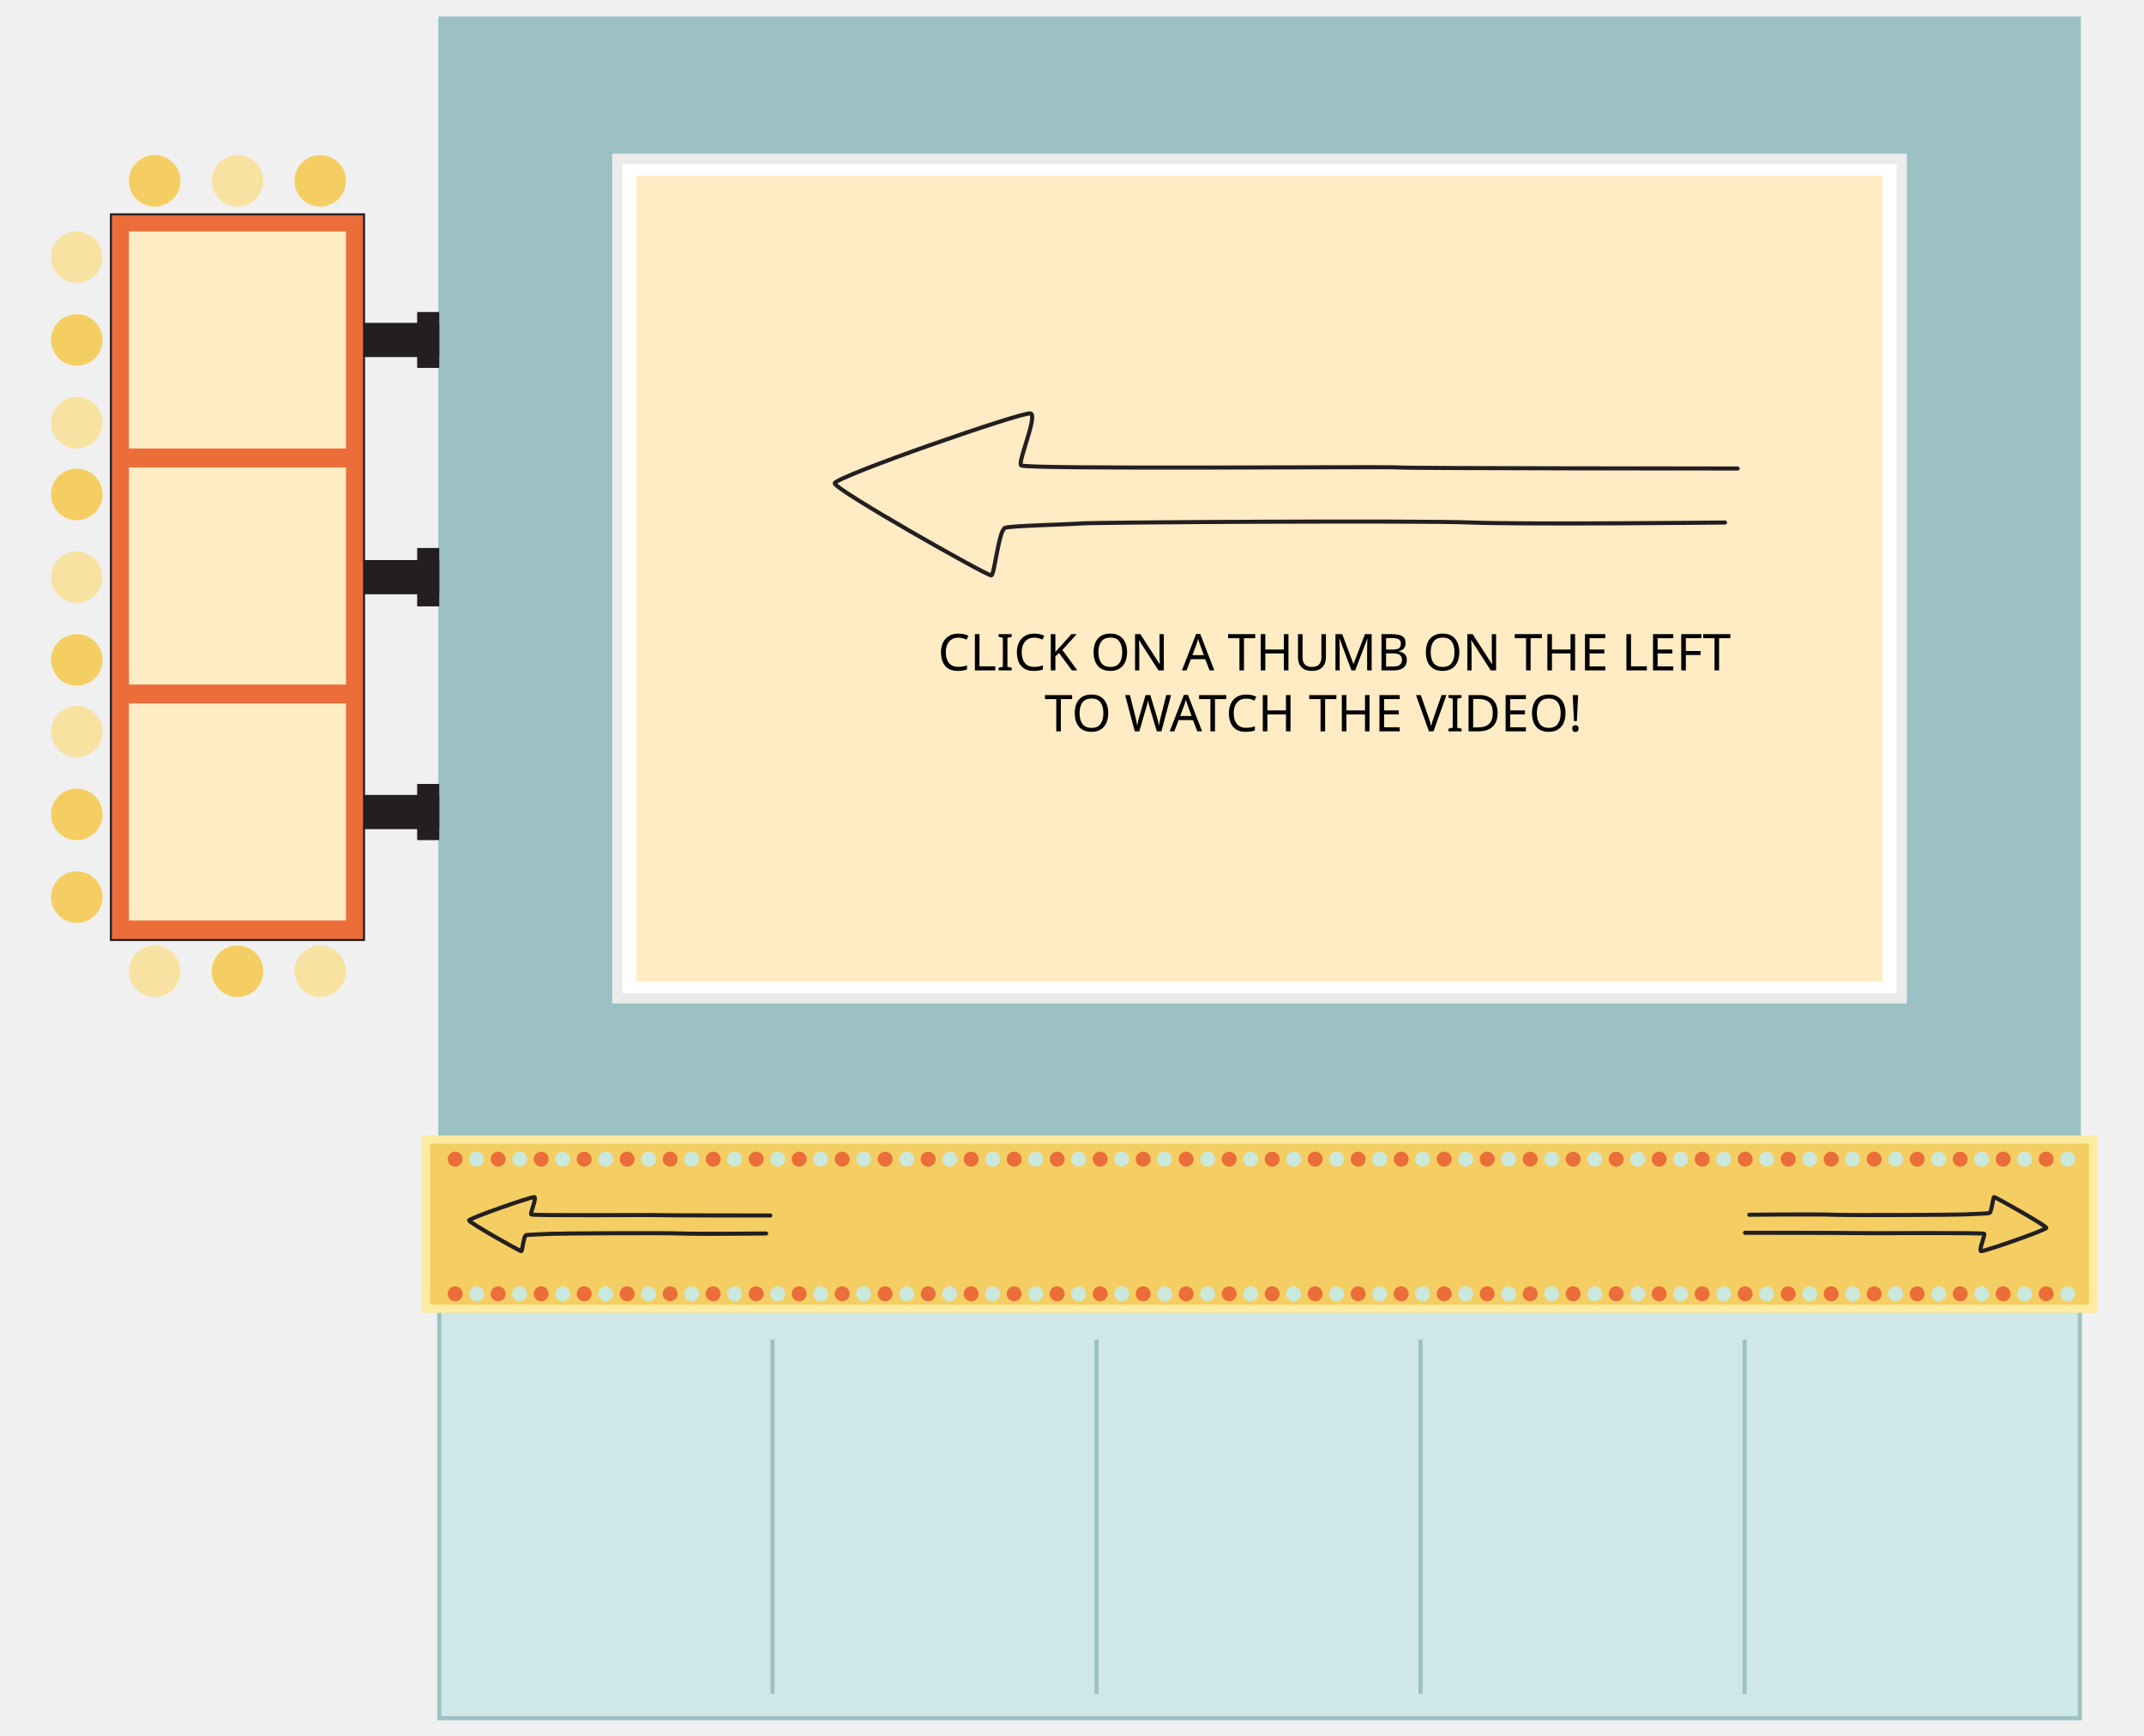
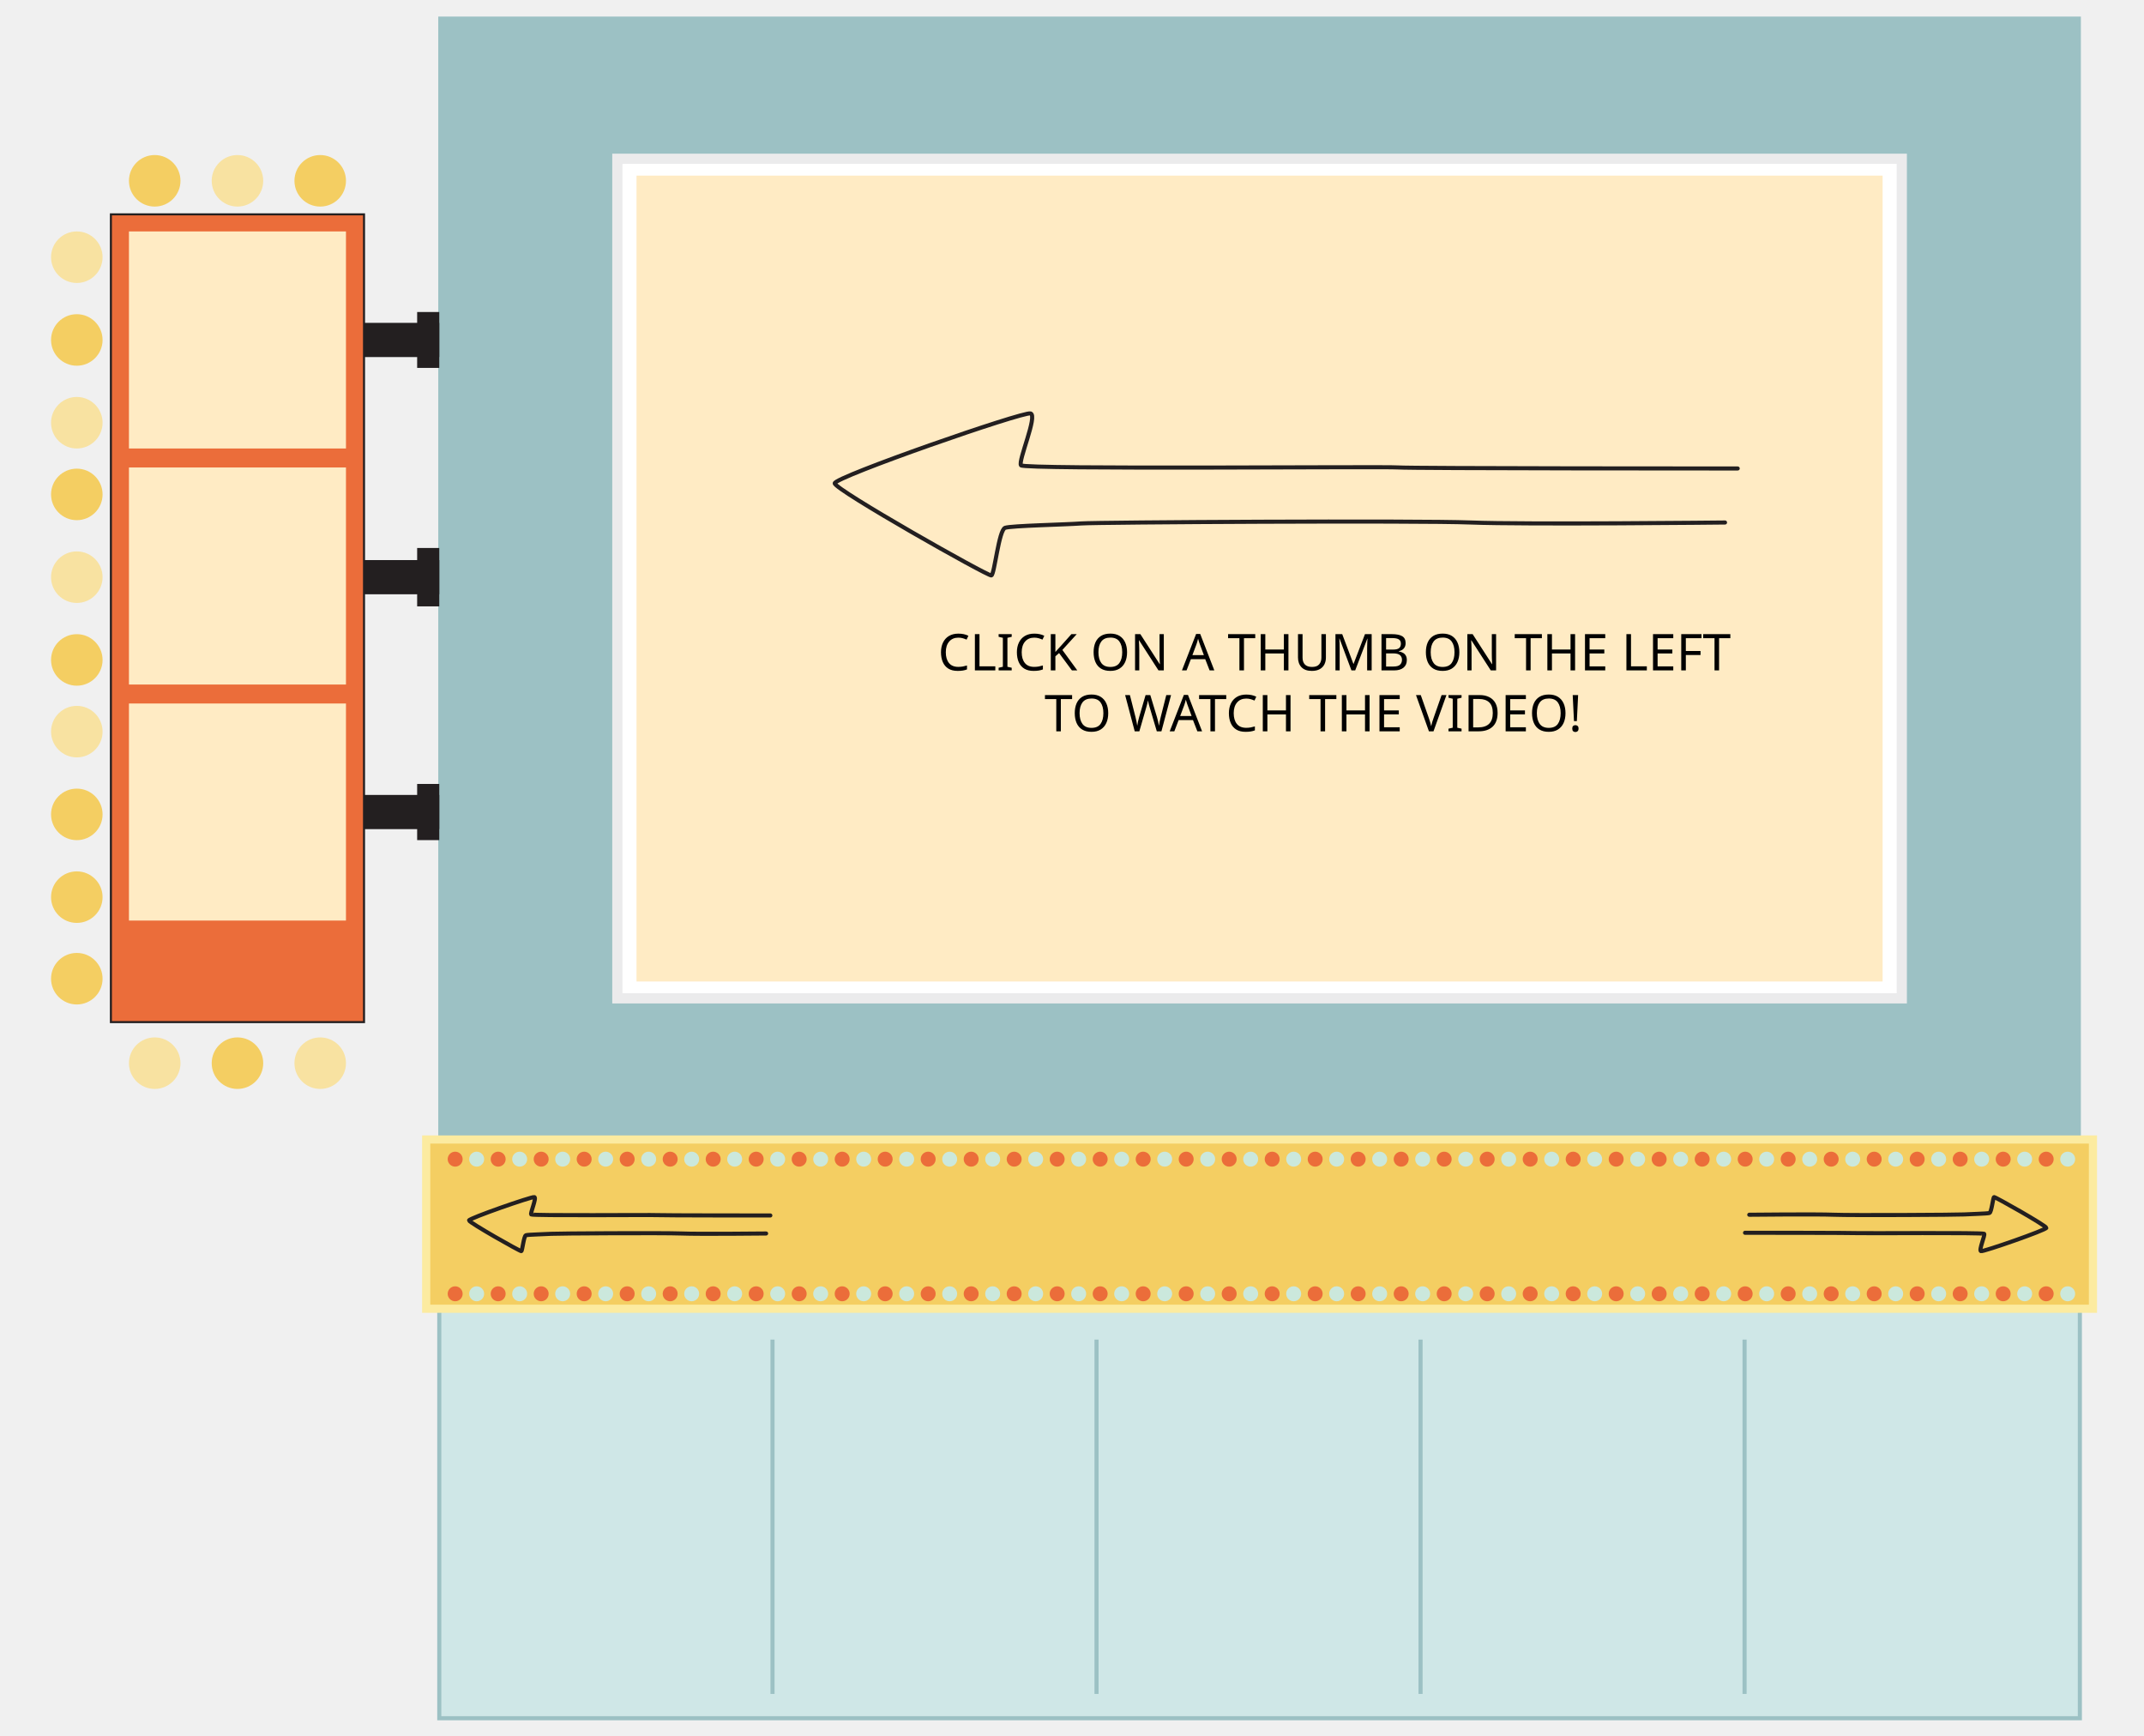
<svg xmlns="http://www.w3.org/2000/svg" version="1.1" id="Layer_1" x="0px" y="0px" width="1050px" height="850px" viewBox="0 0 1050 850" enable-background="new 0 0 1050 850" xml:space="preserve">
  <rect x="215.129" y="640.861" fill="#CFE7E7" stroke="#9CC1C4" stroke-width="2" stroke-miterlimit="10" width="803.459" height="200.521" />
-   <rect x="54.312" y="104.962" fill="#EB6D3A" stroke="#231F20" stroke-miterlimit="10" width="123.964" height="355.331" />
+   <rect x="54.312" y="104.962" fill="#EB6D3A" stroke="#231F20" stroke-miterlimit="10" width="123.964" height="395.538" />
  <rect x="63.15" y="113.326" fill="#FFEBC4" width="106.286" height="106.289" />
  <rect x="63.15" y="228.909" fill="#FFEBC4" width="106.286" height="106.287" />
  <rect x="63.15" y="344.489" fill="#FFEBC4" width="106.286" height="106.288" />
  <rect x="215.129" y="8.618" fill="#9CC1C4" stroke="#9CC1C4" stroke-miterlimit="10" width="803.459" height="549.374" />
  <rect x="178.275" y="158.096" fill="#231F20" width="36.854" height="16.748" />
  <rect x="178.275" y="274.256" fill="#231F20" width="36.854" height="16.746" />
  <rect x="178.275" y="389.259" fill="#231F20" width="36.854" height="16.748" />
  <rect x="204.295" y="152.785" fill="#231F20" width="10.834" height="27.368" />
  <rect x="204.295" y="268.332" fill="#231F20" width="10.834" height="28.593" />
  <rect x="204.295" y="383.878" fill="#231F20" width="10.834" height="27.509" />
  <rect x="302.343" y="77.747" fill="#FFFFFF" stroke="#EBEBEC" stroke-width="5" stroke-miterlimit="10" width="629.033" height="411.116" />
-   <rect x="311.729" y="85.993" fill="#FFEBC4" width="610.263" height="394.624" />
+   <rect x="311.729" y="85.993" fill="#FFEBC4" width="610.264" height="394.624" />
  <circle fill="#F4CE62" cx="75.768" cy="88.538" r="12.617" />
  <circle fill="#F8E2A1" cx="116.294" cy="88.538" r="12.617" />
  <circle fill="#F4CE62" cx="156.82" cy="88.538" r="12.617" />
-   <circle fill="#F8E2A1" cx="75.768" cy="475.613" r="12.617" />
-   <circle fill="#F4CE62" cx="116.294" cy="475.613" r="12.617" />
-   <circle fill="#F8E2A1" cx="156.82" cy="475.613" r="12.617" />
+   <circle fill="#F8E2A1" cx="75.768" cy="520.613" r="12.617" />
+   <circle fill="#F4CE62" cx="116.294" cy="520.613" r="12.617" />
+   <circle fill="#F8E2A1" cx="156.82" cy="520.613" r="12.617" />
  <circle fill="#F8E2A1" cx="37.617" cy="206.996" r="12.619" />
  <circle fill="#F4CE62" cx="37.617" cy="166.469" r="12.617" />
  <circle fill="#F8E2A1" cx="37.617" cy="125.943" r="12.617" />
  <circle fill="#F4CE62" cx="37.617" cy="323.154" r="12.617" />
  <circle fill="#F8E2A1" cx="37.617" cy="282.629" r="12.617" />
  <circle fill="#F4CE62" cx="37.617" cy="242.103" r="12.617" />
  <circle fill="#F4CE62" cx="37.617" cy="439.312" r="12.617" />
+   <circle fill="#F4CE62" cx="37.617" cy="479.247" r="12.617" />
  <circle fill="#F4CE62" cx="37.617" cy="398.786" r="12.617" />
  <circle fill="#F8E2A1" cx="37.617" cy="358.26" r="12.617" />
  <rect x="208.718" y="557.992" fill="#F4CE62" stroke="#FCEBA0" stroke-width="4" stroke-miterlimit="10" width="816.282" height="82.869" />
  <g>
    <circle fill="#EB6D3A" cx="222.914" cy="567.611" r="3.662" />
    <circle fill="#EB6D3A" cx="243.973" cy="567.611" r="3.662" />
    <circle fill="#EB6D3A" cx="265.032" cy="567.611" r="3.662" />
    <circle fill="#EB6D3A" cx="286.091" cy="567.611" r="3.662" />
    <circle fill="#EB6D3A" cx="307.15" cy="567.611" r="3.662" />
    <circle fill="#EB6D3A" cx="328.208" cy="567.611" r="3.662" />
    <circle fill="#EB6D3A" cx="349.267" cy="567.611" r="3.662" />
    <circle fill="#EB6D3A" cx="370.326" cy="567.611" r="3.662" />
    <circle fill="#EB6D3A" cx="391.385" cy="567.611" r="3.662" />
    <circle fill="#EB6D3A" cx="412.444" cy="567.611" r="3.662" />
    <circle fill="#EB6D3A" cx="433.503" cy="567.611" r="3.662" />
    <circle fill="#EB6D3A" cx="454.562" cy="567.611" r="3.662" />
    <circle fill="#EB6D3A" cx="475.621" cy="567.611" r="3.662" />
    <circle fill="#EB6D3A" cx="496.68" cy="567.611" r="3.662" />
    <circle fill="#EB6D3A" cx="517.739" cy="567.611" r="3.662" />
    <circle fill="#EB6D3A" cx="538.797" cy="567.611" r="3.662" />
    <circle fill="#EB6D3A" cx="559.856" cy="567.611" r="3.662" />
    <circle fill="#EB6D3A" cx="580.915" cy="567.611" r="3.663" />
    <circle fill="#EB6D3A" cx="601.974" cy="567.611" r="3.662" />
    <circle fill="#EB6D3A" cx="623.033" cy="567.611" r="3.662" />
    <circle fill="#EB6D3A" cx="644.092" cy="567.611" r="3.662" />
    <circle fill="#EB6D3A" cx="665.151" cy="567.611" r="3.662" />
    <circle fill="#EB6D3A" cx="686.209" cy="567.611" r="3.662" />
    <circle fill="#EB6D3A" cx="707.27" cy="567.611" r="3.661" />
    <circle fill="#EB6D3A" cx="728.328" cy="567.611" r="3.662" />
    <circle fill="#EB6D3A" cx="749.386" cy="567.611" r="3.662" />
    <circle fill="#EB6D3A" cx="770.445" cy="567.611" r="3.662" />
    <circle fill="#EB6D3A" cx="791.504" cy="567.611" r="3.662" />
    <circle fill="#EB6D3A" cx="812.562" cy="567.611" r="3.662" />
    <circle fill="#EB6D3A" cx="833.622" cy="567.611" r="3.662" />
    <circle fill="#EB6D3A" cx="854.681" cy="567.611" r="3.661" />
    <circle fill="#EB6D3A" cx="875.74" cy="567.611" r="3.662" />
    <circle fill="#EB6D3A" cx="896.798" cy="567.611" r="3.662" />
    <circle fill="#EB6D3A" cx="917.857" cy="567.611" r="3.662" />
    <circle fill="#EB6D3A" cx="938.917" cy="567.611" r="3.662" />
    <circle fill="#EB6D3A" cx="959.975" cy="567.611" r="3.662" />
    <circle fill="#EB6D3A" cx="981.034" cy="567.611" r="3.662" />
    <circle fill="#EB6D3A" cx="1002.093" cy="567.611" r="3.662" />
    <circle fill="#CBE8DC" cx="233.444" cy="567.611" r="3.662" />
    <circle fill="#CBE8DC" cx="254.502" cy="567.611" r="3.662" />
    <circle fill="#CBE8DC" cx="275.561" cy="567.611" r="3.662" />
    <circle fill="#CBE8DC" cx="296.62" cy="567.611" r="3.662" />
    <circle fill="#CBE8DC" cx="317.679" cy="567.611" r="3.662" />
    <circle fill="#CBE8DC" cx="338.738" cy="567.611" r="3.662" />
    <circle fill="#CBE8DC" cx="359.797" cy="567.611" r="3.662" />
    <circle fill="#CBE8DC" cx="380.855" cy="567.611" r="3.662" />
    <circle fill="#CBE8DC" cx="401.915" cy="567.611" r="3.662" />
    <circle fill="#CBE8DC" cx="422.973" cy="567.611" r="3.662" />
    <circle fill="#CBE8DC" cx="444.032" cy="567.611" r="3.662" />
    <circle fill="#CBE8DC" cx="465.091" cy="567.611" r="3.662" />
    <circle fill="#CBE8DC" cx="486.15" cy="567.611" r="3.662" />
    <circle fill="#CBE8DC" cx="507.209" cy="567.611" r="3.662" />
    <circle fill="#CBE8DC" cx="528.268" cy="567.611" r="3.662" />
    <circle fill="#CBE8DC" cx="549.327" cy="567.611" r="3.663" />
    <circle fill="#CBE8DC" cx="570.386" cy="567.611" r="3.662" />
    <circle fill="#CBE8DC" cx="591.444" cy="567.611" r="3.662" />
    <circle fill="#CBE8DC" cx="612.502" cy="567.611" r="3.662" />
    <circle fill="#CBE8DC" cx="633.562" cy="567.611" r="3.662" />
    <circle fill="#CBE8DC" cx="654.621" cy="567.611" r="3.662" />
    <circle fill="#CBE8DC" cx="675.681" cy="567.611" r="3.662" />
    <circle fill="#CBE8DC" cx="696.739" cy="567.611" r="3.662" />
    <circle fill="#CBE8DC" cx="717.798" cy="567.611" r="3.662" />
    <circle fill="#CBE8DC" cx="738.855" cy="567.611" r="3.662" />
    <circle fill="#CBE8DC" cx="759.917" cy="567.611" r="3.662" />
    <circle fill="#CBE8DC" cx="780.974" cy="567.611" r="3.662" />
    <circle fill="#CBE8DC" cx="802.034" cy="567.611" r="3.661" />
    <circle fill="#CBE8DC" cx="823.091" cy="567.611" r="3.662" />
    <circle fill="#CBE8DC" cx="844.152" cy="567.611" r="3.662" />
    <circle fill="#CBE8DC" cx="865.209" cy="567.611" r="3.662" />
    <circle fill="#CBE8DC" cx="886.27" cy="567.611" r="3.662" />
    <circle fill="#CBE8DC" cx="907.327" cy="567.611" r="3.661" />
    <circle fill="#CBE8DC" cx="928.387" cy="567.611" r="3.662" />
    <circle fill="#CBE8DC" cx="949.445" cy="567.611" r="3.662" />
    <circle fill="#CBE8DC" cx="970.505" cy="567.611" r="3.662" />
    <circle fill="#CBE8DC" cx="991.562" cy="567.611" r="3.662" />
    <circle fill="#CBE8DC" cx="1012.623" cy="567.611" r="3.662" />
  </g>
  <g>
    <circle fill="#EB6D3A" cx="222.914" cy="633.537" r="3.662" />
    <circle fill="#EB6D3A" cx="243.973" cy="633.537" r="3.662" />
    <circle fill="#EB6D3A" cx="265.032" cy="633.537" r="3.662" />
    <circle fill="#EB6D3A" cx="286.091" cy="633.537" r="3.662" />
    <circle fill="#EB6D3A" cx="307.15" cy="633.537" r="3.662" />
    <circle fill="#EB6D3A" cx="328.208" cy="633.537" r="3.662" />
    <circle fill="#EB6D3A" cx="349.267" cy="633.537" r="3.662" />
    <circle fill="#EB6D3A" cx="370.326" cy="633.537" r="3.662" />
    <circle fill="#EB6D3A" cx="391.385" cy="633.537" r="3.662" />
    <circle fill="#EB6D3A" cx="412.444" cy="633.537" r="3.662" />
    <circle fill="#EB6D3A" cx="433.503" cy="633.537" r="3.662" />
    <circle fill="#EB6D3A" cx="454.562" cy="633.537" r="3.662" />
    <circle fill="#EB6D3A" cx="475.621" cy="633.537" r="3.662" />
    <circle fill="#EB6D3A" cx="496.68" cy="633.537" r="3.662" />
    <circle fill="#EB6D3A" cx="517.739" cy="633.537" r="3.662" />
    <circle fill="#EB6D3A" cx="538.797" cy="633.537" r="3.662" />
    <circle fill="#EB6D3A" cx="559.856" cy="633.537" r="3.662" />
    <circle fill="#EB6D3A" cx="580.915" cy="633.537" r="3.663" />
    <circle fill="#EB6D3A" cx="601.974" cy="633.537" r="3.662" />
    <circle fill="#EB6D3A" cx="623.033" cy="633.537" r="3.662" />
    <circle fill="#EB6D3A" cx="644.092" cy="633.537" r="3.662" />
    <circle fill="#EB6D3A" cx="665.151" cy="633.537" r="3.662" />
    <circle fill="#EB6D3A" cx="686.209" cy="633.537" r="3.662" />
    <circle fill="#EB6D3A" cx="707.27" cy="633.537" r="3.661" />
    <circle fill="#EB6D3A" cx="728.328" cy="633.537" r="3.662" />
    <circle fill="#EB6D3A" cx="749.386" cy="633.537" r="3.662" />
    <circle fill="#EB6D3A" cx="770.445" cy="633.537" r="3.662" />
    <circle fill="#EB6D3A" cx="791.504" cy="633.537" r="3.662" />
    <circle fill="#EB6D3A" cx="812.562" cy="633.537" r="3.662" />
    <circle fill="#EB6D3A" cx="833.622" cy="633.537" r="3.662" />
    <circle fill="#EB6D3A" cx="854.681" cy="633.537" r="3.661" />
    <circle fill="#EB6D3A" cx="875.74" cy="633.537" r="3.662" />
    <circle fill="#EB6D3A" cx="896.798" cy="633.537" r="3.662" />
    <circle fill="#EB6D3A" cx="917.857" cy="633.537" r="3.662" />
    <circle fill="#EB6D3A" cx="938.917" cy="633.537" r="3.662" />
    <circle fill="#EB6D3A" cx="959.975" cy="633.537" r="3.662" />
    <circle fill="#EB6D3A" cx="981.034" cy="633.537" r="3.662" />
    <circle fill="#EB6D3A" cx="1002.093" cy="633.537" r="3.662" />
    <circle fill="#CBE8DC" cx="233.444" cy="633.537" r="3.662" />
    <circle fill="#CBE8DC" cx="254.502" cy="633.537" r="3.662" />
    <circle fill="#CBE8DC" cx="275.561" cy="633.537" r="3.662" />
    <circle fill="#CBE8DC" cx="296.62" cy="633.537" r="3.662" />
    <circle fill="#CBE8DC" cx="317.679" cy="633.537" r="3.662" />
    <circle fill="#CBE8DC" cx="338.738" cy="633.537" r="3.662" />
    <circle fill="#CBE8DC" cx="359.797" cy="633.537" r="3.662" />
    <circle fill="#CBE8DC" cx="380.855" cy="633.537" r="3.662" />
    <circle fill="#CBE8DC" cx="401.915" cy="633.537" r="3.662" />
    <circle fill="#CBE8DC" cx="422.973" cy="633.537" r="3.662" />
    <circle fill="#CBE8DC" cx="444.032" cy="633.537" r="3.662" />
    <circle fill="#CBE8DC" cx="465.091" cy="633.537" r="3.662" />
    <circle fill="#CBE8DC" cx="486.15" cy="633.537" r="3.662" />
    <circle fill="#CBE8DC" cx="507.209" cy="633.537" r="3.662" />
    <circle fill="#CBE8DC" cx="528.268" cy="633.537" r="3.662" />
    <circle fill="#CBE8DC" cx="549.327" cy="633.537" r="3.663" />
    <circle fill="#CBE8DC" cx="570.386" cy="633.537" r="3.662" />
    <circle fill="#CBE8DC" cx="591.444" cy="633.537" r="3.662" />
    <circle fill="#CBE8DC" cx="612.502" cy="633.537" r="3.662" />
    <circle fill="#CBE8DC" cx="633.562" cy="633.537" r="3.662" />
    <circle fill="#CBE8DC" cx="654.621" cy="633.537" r="3.662" />
    <circle fill="#CBE8DC" cx="675.681" cy="633.537" r="3.662" />
    <circle fill="#CBE8DC" cx="696.739" cy="633.537" r="3.662" />
    <circle fill="#CBE8DC" cx="717.798" cy="633.537" r="3.662" />
    <circle fill="#CBE8DC" cx="738.855" cy="633.537" r="3.662" />
    <circle fill="#CBE8DC" cx="759.917" cy="633.537" r="3.662" />
    <circle fill="#CBE8DC" cx="780.974" cy="633.537" r="3.662" />
    <circle fill="#CBE8DC" cx="802.034" cy="633.537" r="3.661" />
    <circle fill="#CBE8DC" cx="823.091" cy="633.537" r="3.662" />
    <circle fill="#CBE8DC" cx="844.152" cy="633.537" r="3.662" />
    <circle fill="#CBE8DC" cx="865.209" cy="633.537" r="3.662" />
    <circle fill="#CBE8DC" cx="886.27" cy="633.537" r="3.662" />
    <circle fill="#CBE8DC" cx="907.327" cy="633.537" r="3.661" />
    <circle fill="#CBE8DC" cx="928.387" cy="633.537" r="3.662" />
    <circle fill="#CBE8DC" cx="949.445" cy="633.537" r="3.662" />
    <circle fill="#CBE8DC" cx="970.505" cy="633.537" r="3.662" />
    <circle fill="#CBE8DC" cx="991.562" cy="633.537" r="3.662" />
    <circle fill="#CBE8DC" cx="1012.623" cy="633.537" r="3.662" />
  </g>
-   <path fill="none" stroke="#231F20" stroke-width="2" stroke-linecap="round" stroke-linejoin="round" stroke-miterlimit="10" d="  M856.684,594.837c0,0,32.695-0.346,41.52,0s61.064,0.039,63.661-0.154c2.595-0.189,11.417-0.361,12.456-0.711  c1.038-0.346,1.729-7.609,2.248-7.781c0.519-0.178,25.603,14.014,25.603,15.049c0,1.039-30.79,11.764-32.003,11.418  c-1.211-0.347,2.076-7.783,1.559-8.479c-0.521-0.691-59.512-0.172-61.588-0.346c-2.072-0.172-55.527-0.172-55.527-0.172" />
-   <path fill="none" stroke="#231F20" stroke-width="2" stroke-linecap="round" stroke-linejoin="round" stroke-miterlimit="10" d="  M375.192,604.013c0,0-32.695,0.348-41.521,0c-8.822-0.346-61.065-0.039-63.661,0.152c-2.595,0.193-11.417,0.365-12.456,0.711  c-1.038,0.348-1.73,7.613-2.248,7.785c-0.519,0.174-25.603-14.016-25.603-15.051c0-1.037,30.791-11.764,32.003-11.419  c1.211,0.349-2.076,7.784-1.557,8.479s59.51,0.172,61.586,0.346c2.074,0.172,55.528,0.172,55.528,0.172" />
-   <path fill="none" stroke="#231F20" stroke-width="2" stroke-linecap="round" stroke-linejoin="round" stroke-miterlimit="10" d="  M844.808,255.858c0,0-97.986,1.042-124.436,0c-26.44-1.036-183.012-0.117-190.791,0.457c-7.777,0.58-34.217,1.095-37.328,2.131  c-3.114,1.042-5.187,22.817-6.737,23.332c-1.557,0.521-76.733-42.005-76.733-45.107c0-3.108,92.28-35.255,95.912-34.223  c3.629,1.045-6.222,23.329-4.668,25.41c1.557,2.081,178.353,0.515,184.574,1.036c6.217,0.515,166.418,0.515,166.418,0.515" />
+   <path fill="none" stroke="#231F20" stroke-width="2" stroke-linecap="round" stroke-linejoin="round" stroke-miterlimit="10" d="  M856.684,594.837c0,0,32.695-0.346,41.521,0s61.063,0.039,63.661-0.154c2.595-0.188,11.417-0.36,12.456-0.711  c1.038-0.346,1.729-7.608,2.248-7.78c0.519-0.179,25.603,14.014,25.603,15.049c0,1.039-30.79,11.764-32.003,11.418  c-1.211-0.348,2.076-7.783,1.56-8.479c-0.521-0.69-59.513-0.172-61.588-0.346c-2.072-0.172-55.527-0.172-55.527-0.172" />
+   <path fill="none" stroke="#231F20" stroke-width="2" stroke-linecap="round" stroke-linejoin="round" stroke-miterlimit="10" d="  M375.192,604.013c0,0-32.695,0.349-41.521,0c-8.822-0.346-61.065-0.039-63.661,0.152c-2.595,0.193-11.417,0.365-12.456,0.711  c-1.038,0.348-1.729,7.613-2.248,7.785c-0.519,0.174-25.603-14.017-25.603-15.051c0-1.037,30.791-11.765,32.003-11.419  c1.211,0.349-2.076,7.783-1.557,8.479s59.51,0.172,61.586,0.346c2.073,0.172,55.527,0.172,55.527,0.172" />
+   <path fill="none" stroke="#231F20" stroke-width="2" stroke-linecap="round" stroke-linejoin="round" stroke-miterlimit="10" d="  M844.808,255.858c0,0-97.985,1.042-124.436,0c-26.44-1.036-183.012-0.117-190.791,0.457c-7.777,0.58-34.217,1.095-37.328,2.131  c-3.114,1.042-5.187,22.817-6.737,23.332c-1.557,0.521-76.732-42.005-76.732-45.107c0-3.108,92.279-35.255,95.912-34.223  c3.629,1.045-6.223,23.329-4.668,25.41c1.557,2.081,178.353,0.515,184.574,1.036c6.217,0.515,166.418,0.515,166.418,0.515" />
  <line fill="none" stroke="#9CC1C4" stroke-width="2" stroke-miterlimit="10" x1="378.328" y1="655.968" x2="378.328" y2="829.48" />
  <line fill="none" stroke="#9CC1C4" stroke-width="2" stroke-miterlimit="10" x1="537.013" y1="655.968" x2="537.013" y2="829.48" />
  <line fill="none" stroke="#9CC1C4" stroke-width="2" stroke-miterlimit="10" x1="695.697" y1="655.968" x2="695.697" y2="829.48" />
  <line fill="none" stroke="#9CC1C4" stroke-width="2" stroke-miterlimit="10" x1="854.383" y1="655.968" x2="854.383" y2="829.48" />
-   <text transform="matrix(1 0 0 1 459.3223 328.2754)">
-     <tspan x="0" y="0" font-family="'MyriadPro-Regular'" font-size="24.863">CLICK ON A THUMB ON THE LEFT</tspan>
-     <tspan x="52.185" y="29.835" font-family="'MyriadPro-Regular'" font-size="24.863">TO WATCH THE VIDEO!</tspan>
-   </text>
+   <text transform="matrix(1 0 0 1 459.3223 328.2754)" font-family="'MyriadPro-Regular'" font-size="24.863">CLICK ON A THUMB ON THE LEFT</text>
+   <text transform="matrix(1 0 0 1 511.5073 358.1104)" font-family="'MyriadPro-Regular'" font-size="24.863">TO WATCH THE VIDEO!</text>
</svg>
